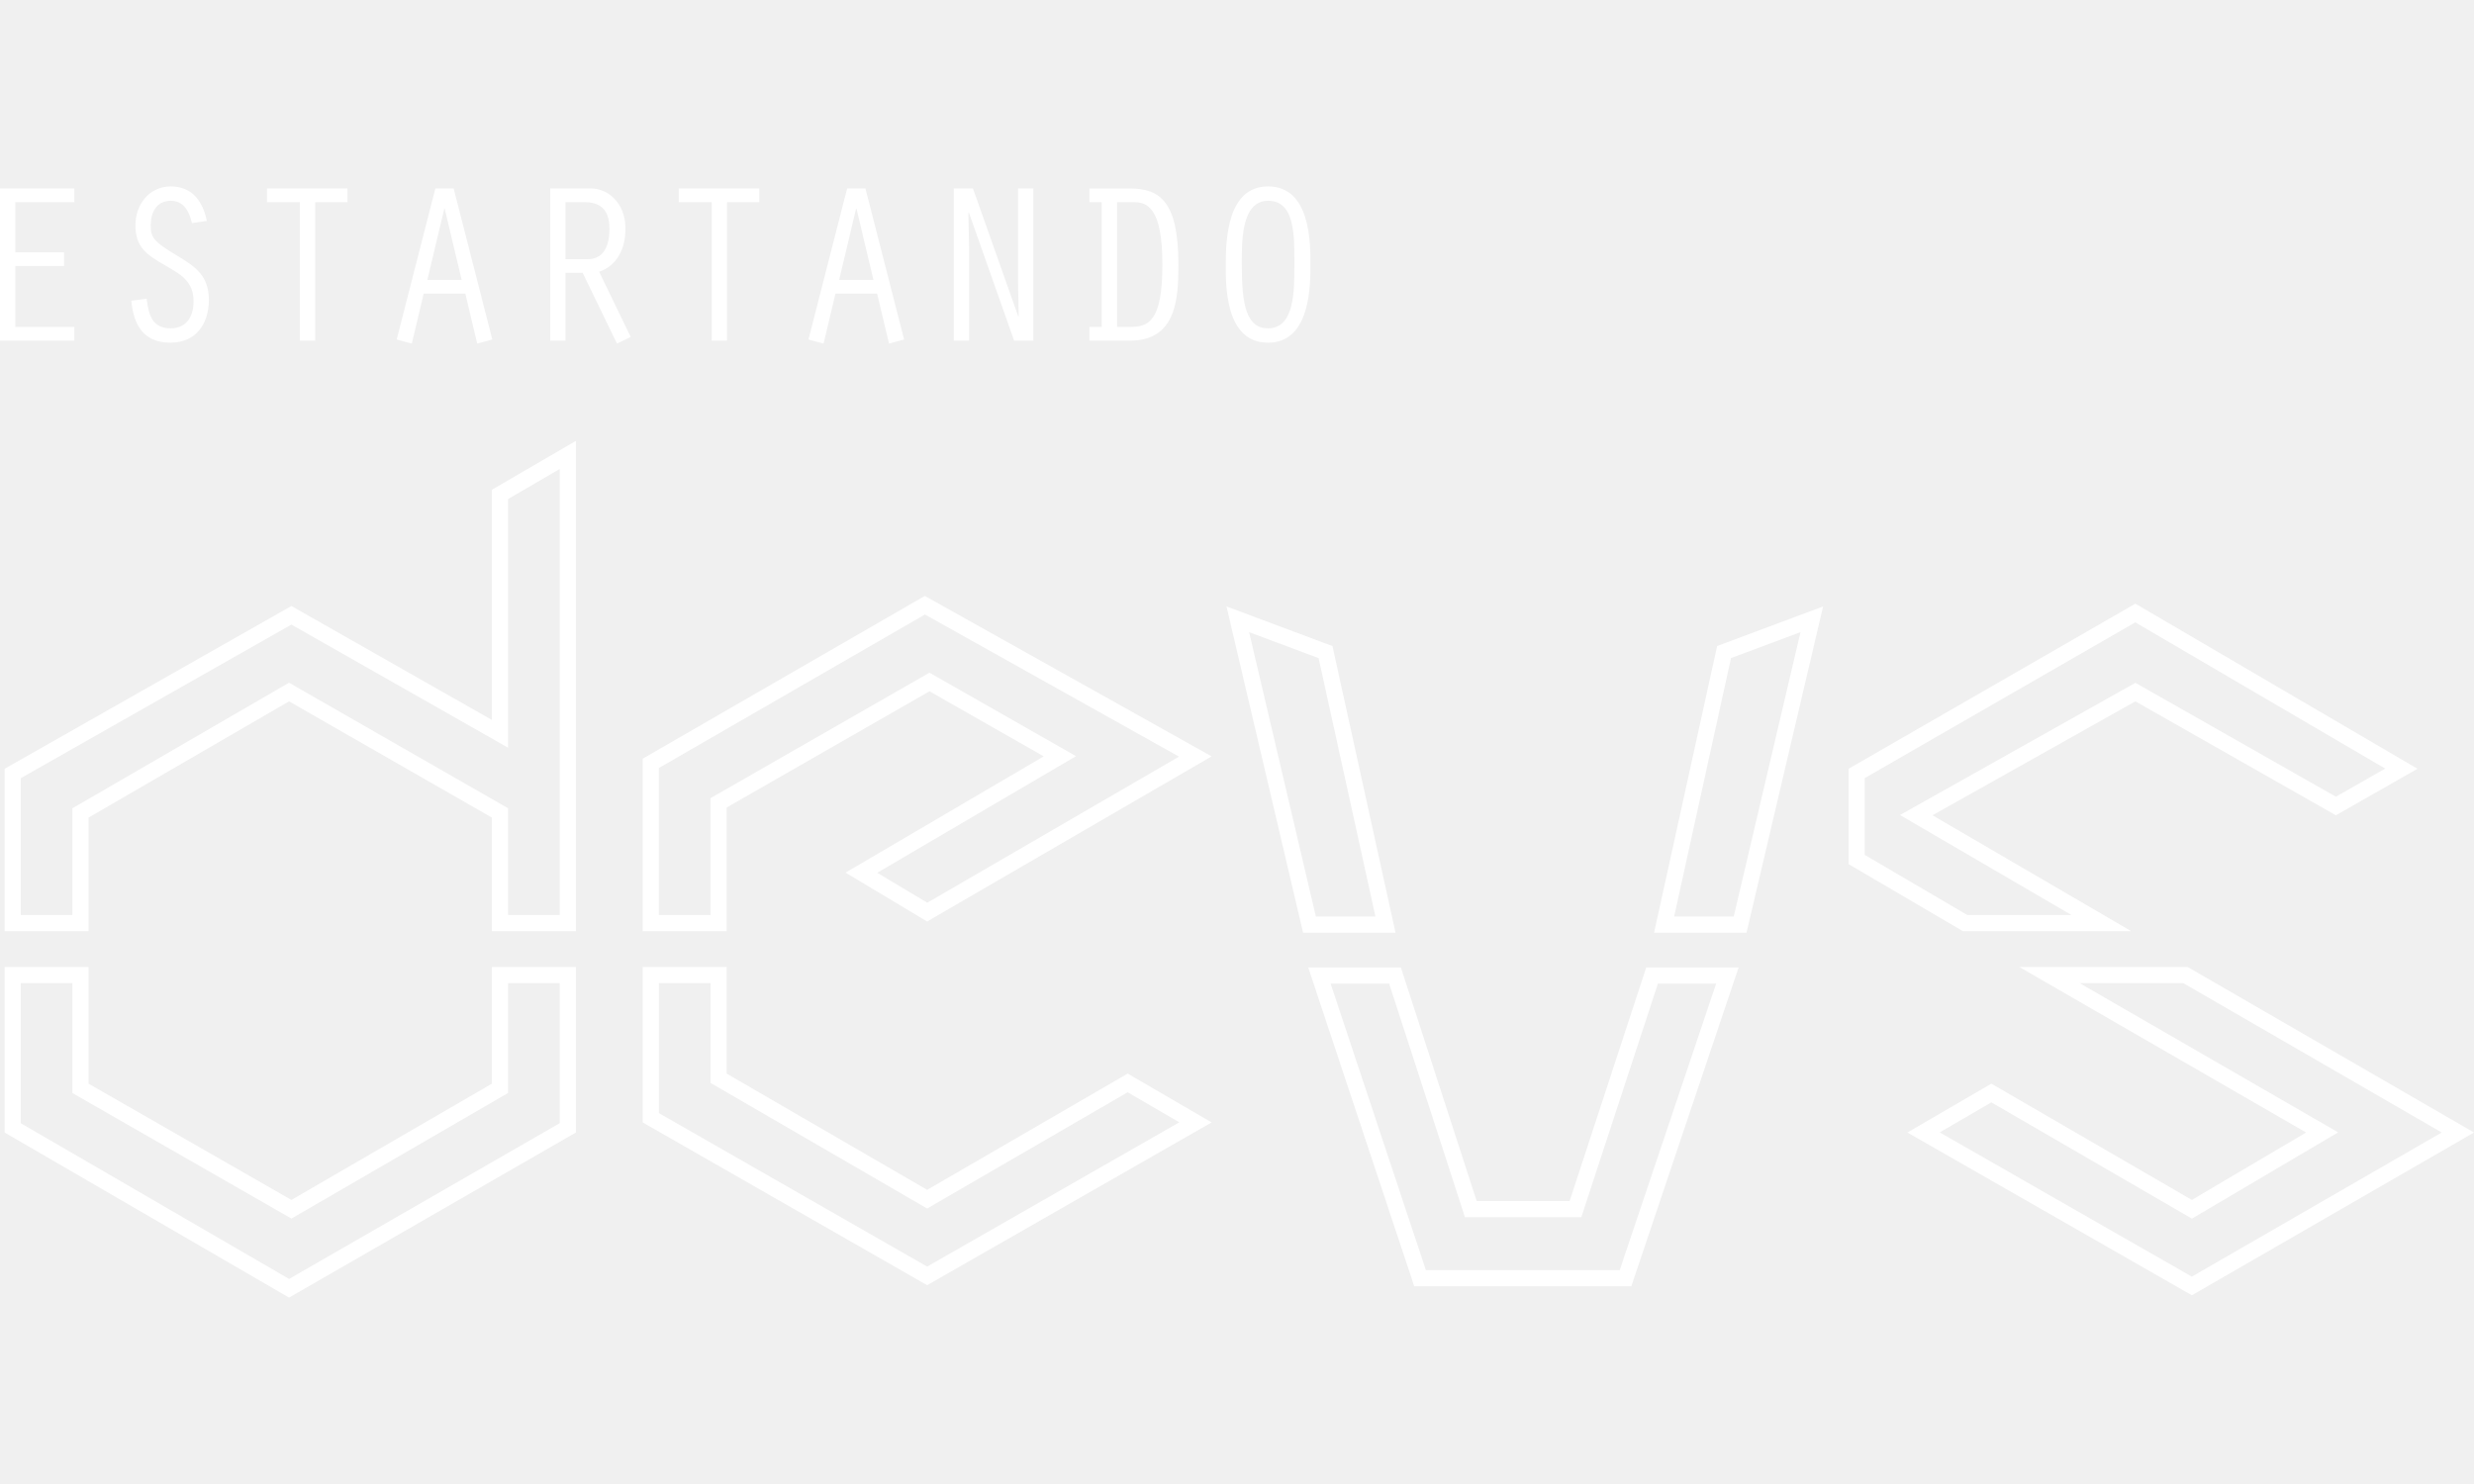
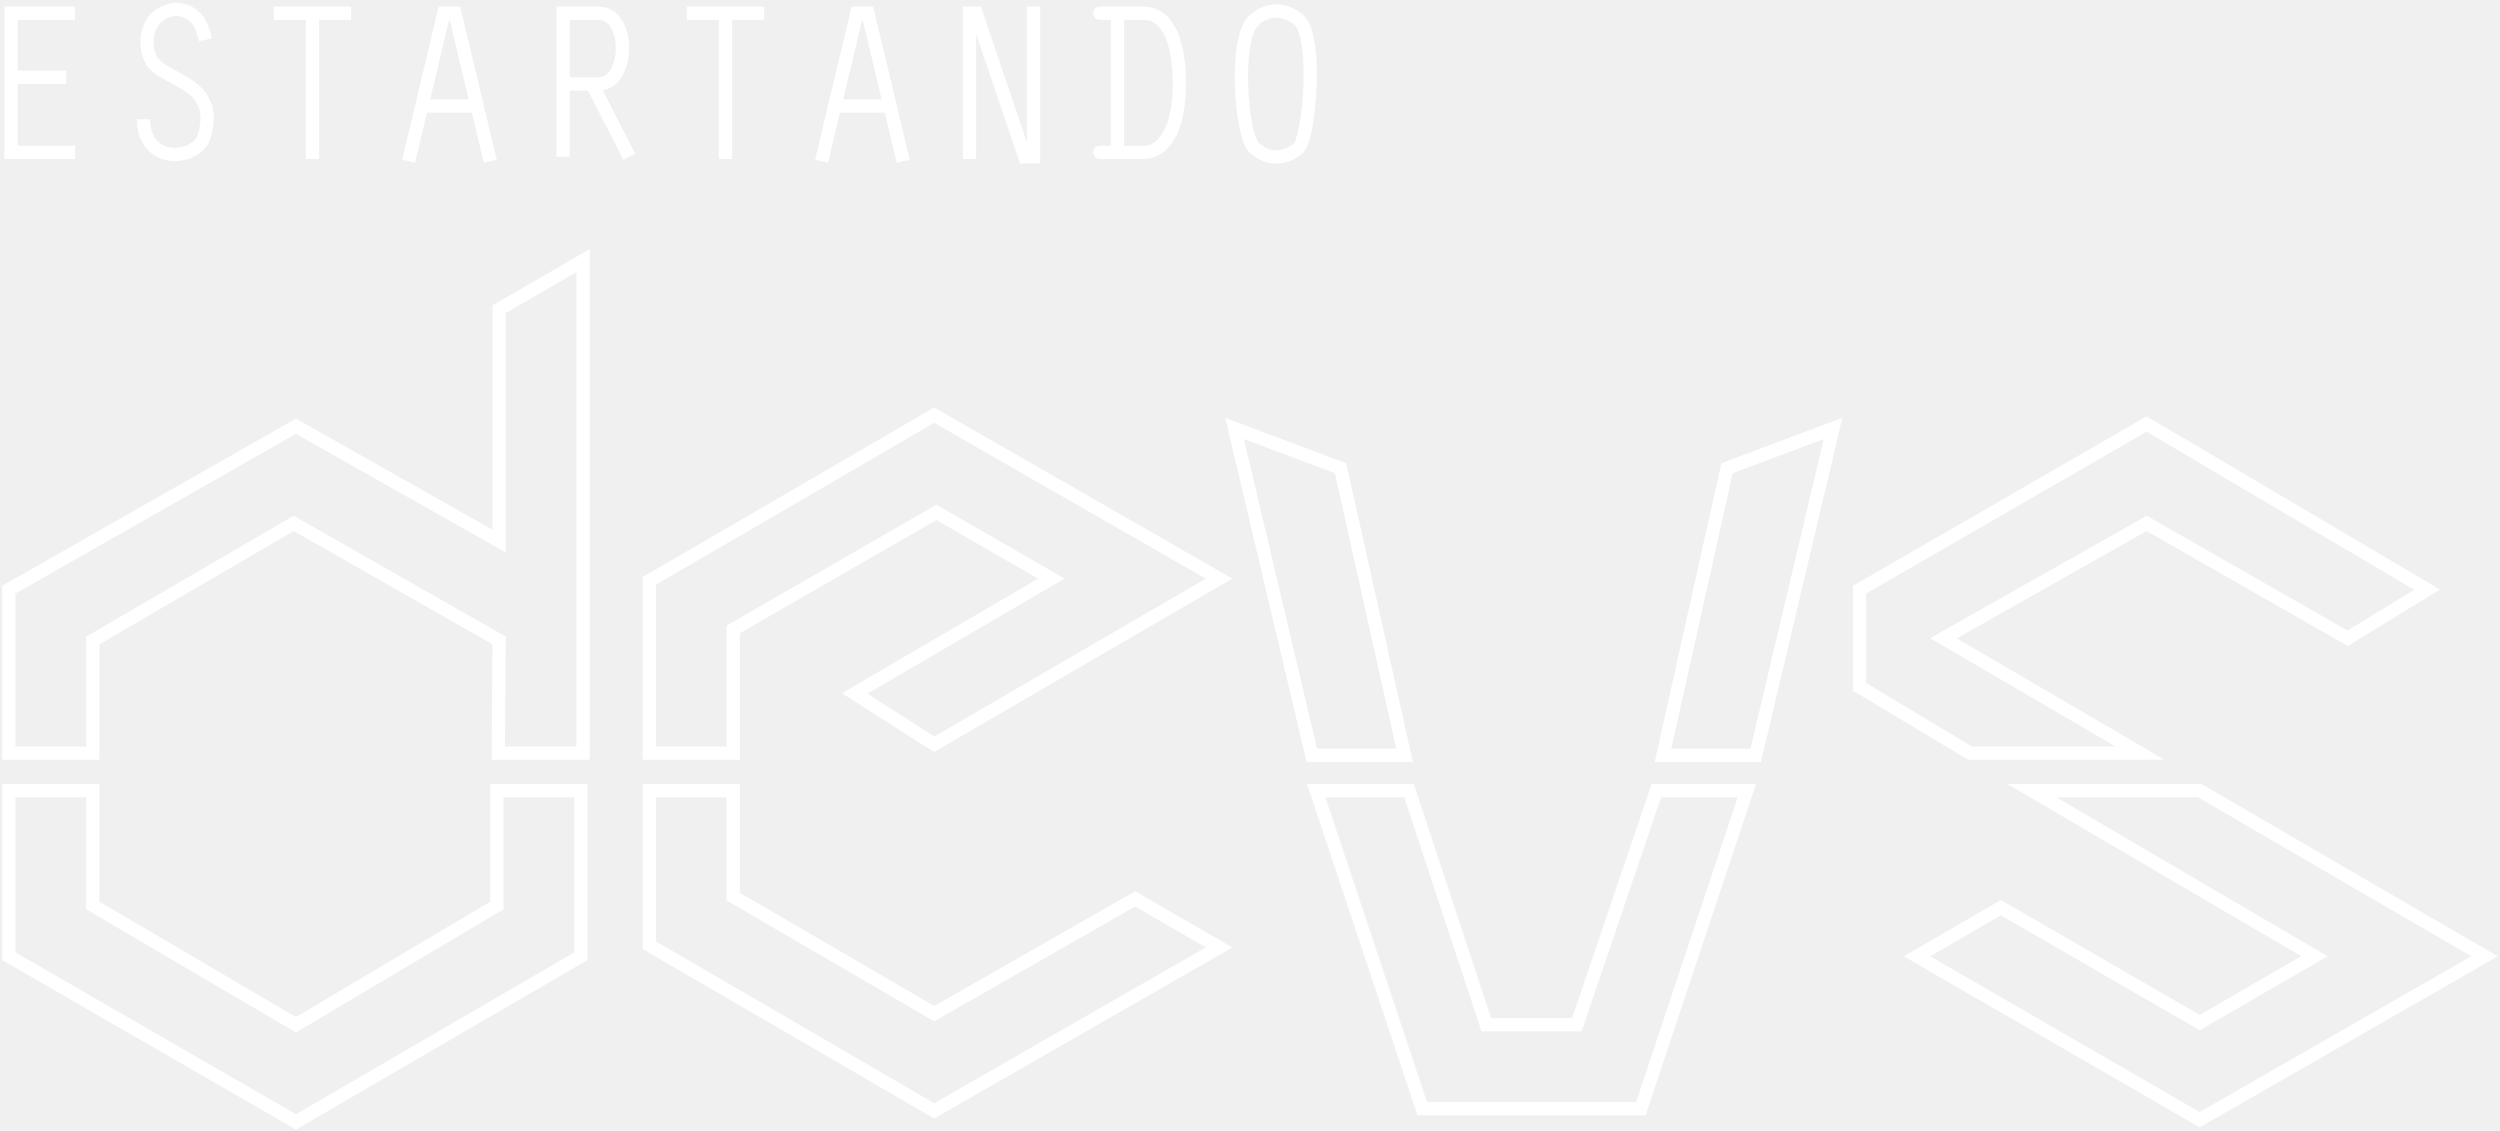
- <svg xmlns="http://www.w3.org/2000/svg" width="500" height="300" viewBox="0 0 3065 1377" fill="none">
-   <path d="M99.694 782.193V912.872H15.707V727.505L361.009 531.476L604.495 669.867L619.436 678.359V661.173V381.651L703.424 332.779V912.872H619.436V782.193V776.399L614.41 773.517L363.093 629.443L358.09 626.575L353.102 629.468L104.677 773.542L99.694 776.432V782.193Z" stroke="white" stroke-width="20" />
-   <path d="M15.709 1166.66V977.314H99.697V1111.91V1117.7L104.723 1120.58L356.041 1264.66L361.043 1267.53L366.031 1264.64L614.456 1120.56L619.439 1117.67V1111.91V977.314H703.427V1166.64L358.142 1365.45L15.709 1166.66Z" stroke="white" stroke-width="20" />
-   <path d="M1148.72 899.294L1067.16 850.476L1298.14 714.936L1313.06 706.186L1298.03 697.623L1156.49 616.944L1151.52 614.114L1146.56 616.957L895.249 761.031L890.223 763.913V769.707V912.871H806.229V714.969L1145.83 518.988L1480.87 706.472L1148.72 899.294Z" stroke="white" stroke-width="20" />
-   <path d="M806.235 1154.13V977.314H890.228V1099.42V1105.18L895.211 1108.07L1143.63 1252.14L1148.65 1255.05L1153.66 1252.14L1397.06 1110.98L1481.06 1159.85L1148.64 1350.11L806.235 1154.13Z" stroke="white" stroke-width="20" />
-   <path d="M1642.18 577.087L1716.45 914.764H1622.29L1533.49 536.446L1642.18 577.087Z" stroke="white" stroke-width="20" />
-   <path d="M2244.62 536.438L2155.82 914.761H2061.65L2135.92 577.033L2244.62 536.438Z" stroke="white" stroke-width="20" />
-   <path d="M1819.93 1260.47L1822.17 1267.39H1829.44H1944.58H1951.83L1954.08 1260.5L2046.71 977.923H2140L2013.82 1352.98H1759.3L1634.62 977.923H1728.27L1819.93 1260.47Z" stroke="white" stroke-width="20" />
-   <path d="M2893.89 767.802L2650.42 629.423L2645.51 626.631L2640.58 629.399L2389.26 770.591L2374.04 779.146L2389.12 787.947L2603.27 912.871H2434.48L2300.17 834.097V727.463L2645.43 528.654L2975.01 721.566L2893.89 767.802Z" stroke="white" stroke-width="20" />
-   <path d="M3045.01 1172.41L2715.45 1362.59L2383.06 1172.35L2467.06 1123.47L2710.45 1264.63L2715.51 1267.57L2720.55 1264.59L2862.1 1181.03L2876.85 1172.32L2862.02 1163.76L2539.07 977.314H2707.57L3045.01 1172.41Z" stroke="white" stroke-width="20" />
-   <path d="M0 191.119H92.112V174.155H18.989V98.669H79.357V81.707H18.989V19.511H92.112V2.546H0V191.119ZM256.209 42.691C251.393 18.939 238.357 0 211.713 0C184.785 0 167.785 22.623 167.785 48.064C167.785 75.771 182.244 84.819 204.061 97.543C223.617 108.851 239.77 117.331 239.77 142.212C239.77 164.829 228.152 175.858 211.713 175.858C188.765 175.858 184.224 160.025 181.668 139.102L162.685 141.646C165.521 171.617 177.7 193.671 211.149 193.671C242.887 193.671 258.762 170.199 258.762 140.517C258.762 111.395 242.884 99.806 219.649 85.948C189.893 68.141 186.771 63.331 186.771 48.067C186.771 32.234 193.859 17.816 211.71 17.816C227.869 17.816 234.67 31.668 237.787 45.518L256.206 42.694L256.209 42.691ZM371.562 191.119H390.556V19.514H430.52V2.549H330.75V19.514H371.562V191.119ZM576.474 132.881L591.214 194.794L609.922 189.704L562.02 2.546H539.352L491.455 189.704L510.158 194.794L524.892 132.881H576.474ZM571.944 115.916H529.433L550.402 27.707H550.969L571.944 115.916ZM700.616 19.514H723.856C743.126 19.514 755.03 27.987 755.03 52.588C755.03 78.035 744.831 90.189 728.392 90.189H700.616V19.514ZM681.627 191.119H700.616V107.148H721.871L764.387 194.794L781.391 186.595L742.278 105.739C765.519 97.82 774.876 75.769 774.876 52.585C774.876 18.659 751.351 2.546 732.64 2.546H681.627V191.119ZM881.722 191.119H900.717V19.514H940.681V2.549H840.911V19.514H881.722V191.119ZM1086.63 132.881L1101.37 194.794L1120.08 189.704L1072.18 2.546H1049.51L1001.61 189.704L1020.32 194.794L1035.05 132.881H1086.63ZM1082.1 115.916H1039.59L1060.56 27.707H1061.13L1082.1 115.916ZM1181.58 191.122H1200.57V75.486L1199.72 32.8L1200.28 32.234L1256.4 191.122H1280.21V2.549H1261.22V118.465L1262.07 160.585L1261.51 161.151L1205.39 2.549H1181.58V191.122ZM1364.95 19.516V174.157H1349.65V191.122H1400.1C1457.64 191.122 1459.9 138.539 1459.9 96.977C1459.9 19.231 1437.51 2.552 1399.53 2.552H1349.65V19.516H1364.95ZM1383.95 19.516H1404.06C1420.79 19.516 1440.06 25.164 1440.06 96.977C1440.06 168.219 1422.48 174.157 1399.53 174.157H1383.94V19.516H1383.95ZM1571.01 0.003C1520.56 0.003 1518.57 65.594 1518.57 96.691C1518.57 121.003 1517.15 193.671 1571.01 193.671C1624.29 193.671 1623.44 120.443 1623.44 96.691C1623.44 71.819 1624.29 0.003 1571.01 0.003ZM1571.01 17.816C1604.45 17.816 1603.59 61.07 1603.59 96.691C1603.59 129.488 1603.88 175.858 1571.01 175.858C1544.36 175.858 1538.41 147.585 1538.41 96.691C1538.41 68.99 1537.56 17.816 1571.01 17.816Z" fill="white" />
+ <svg xmlns="http://www.w3.org/2000/svg" width="566" height="256" viewBox="0 0 566 256" fill="none">
+   <path d="M67 96.5L2 133.5V170.5H21V145L66.5 118.5L113 145L112.812 170.5H132V59L113 70V122.5L67 96.5Z" stroke="white" stroke-width="3" />
+   <path d="M21 179H2V216.5L67 254L131.5 216.5V179H112.5V205L67 232L21 205V179Z" stroke="white" stroke-width="3" />
+   <path d="M147 131.5V170.5H166V142.5L212 116L238 131L193.5 157L211.5 168.5L276 131L211.5 94L147 131.5Z" stroke="white" stroke-width="3" />
+   <path d="M166 179H147V214L211.5 251.5L276 214.5L257 203.5L211.5 229.5L166 203V179Z" stroke="white" stroke-width="3" />
+   <path d="M297 171L279.5 97L303.5 106L318 171H297Z" stroke="white" stroke-width="3" />
+   <path d="M319 179H298L322 251H371.5L395.5 179H375L357 232H336.5L319 179Z" stroke="white" stroke-width="3" />
+   <path d="M391 106L376.5 171H397.5L415 97L391 106Z" stroke="white" stroke-width="3" />
+   <path d="M486 96L549.5 133.5L531.5 144.5L486 118.5L440 144.5L484.5 170.5H446L421 155.5V133.5L486 96Z" stroke="white" stroke-width="3" />
+   <path d="M498 179H460L524 216.5L498 231.5L453 205.5L434 216.5L498 253.5L562.5 216.5L498 179Z" stroke="white" stroke-width="3" />
+   <path d="M17 3H2.5V17.5M17 34.5H2.5V17.5M2.5 17.5H15" stroke="white" stroke-width="3" />
+   <path d="M46.5 9C46.05 7.067 45.5 4.5 43 3C41.333 2 39 1.5 36 3.5C33 5.5 32.5 11 34.5 14C36.5 17 44 18.5 46 23C48 26.5 46 31.5 46 31.5C43.5 36.5 32.5 37 32.5 27" stroke="white" stroke-width="3" />
+   <path d="M62 3H70.75M79.5 3H70.75M70.75 3V36" stroke="white" stroke-width="3" />
+   <path d="M92.5 36.5L95.485 24M111 36.5L108.015 24M95.485 24L100.5 3H103L108.015 24M95.485 24H108.015" stroke="white" stroke-width="3" />
+   <path d="M127.5 35.5V19M127.5 19V3C127.5 3 128 3 135.5 3C143 3 142.463 19.166 135.5 19C134.969 18.987 134 19 134 19M127.5 19C127.5 19 128 19.032 134 19M134 19L142.5 35.5" stroke="white" stroke-width="3" />
+   <path d="M155.5 3H164.25M173 3H164.25M164.25 3V36" stroke="white" stroke-width="3" />
+   <path d="M186 36.5L188.985 24M204.5 36.5L201.515 24M188.985 24L194 3H196.5L201.515 24M188.985 24H201.515" stroke="white" stroke-width="3" />
+   <path d="M219.5 36V3H221L232 35.5H234V1.5" stroke="white" stroke-width="3" />
+   <path d="M249 3C249 3 248.719 3 253 3M249 34.5C249 34.5 248.421 34.5 253 34.5M253 3C254.43 3 255.5 3 259 3C262.5 3 266.731 6 267 18C267.269 30 263 34.5 259 34.5C255 34.5 254.435 34.5 253 34.5M253 3V34.5" stroke="white" stroke-width="3" />
+   <path d="M294.001 4.5C294.001 4.5 292.001 2.5 289.001 2.5C286.001 2.5 284.001 4.5 284.001 4.5C279.235 8.413 281.003 31 284.001 33.5C287 36 289 35.5 289 35.5C289 35.5 291.631 35.69 294.001 33.5C296.372 31.31 298.502 8.356 294.001 4.5Z" stroke="white" stroke-width="3" />
</svg>
